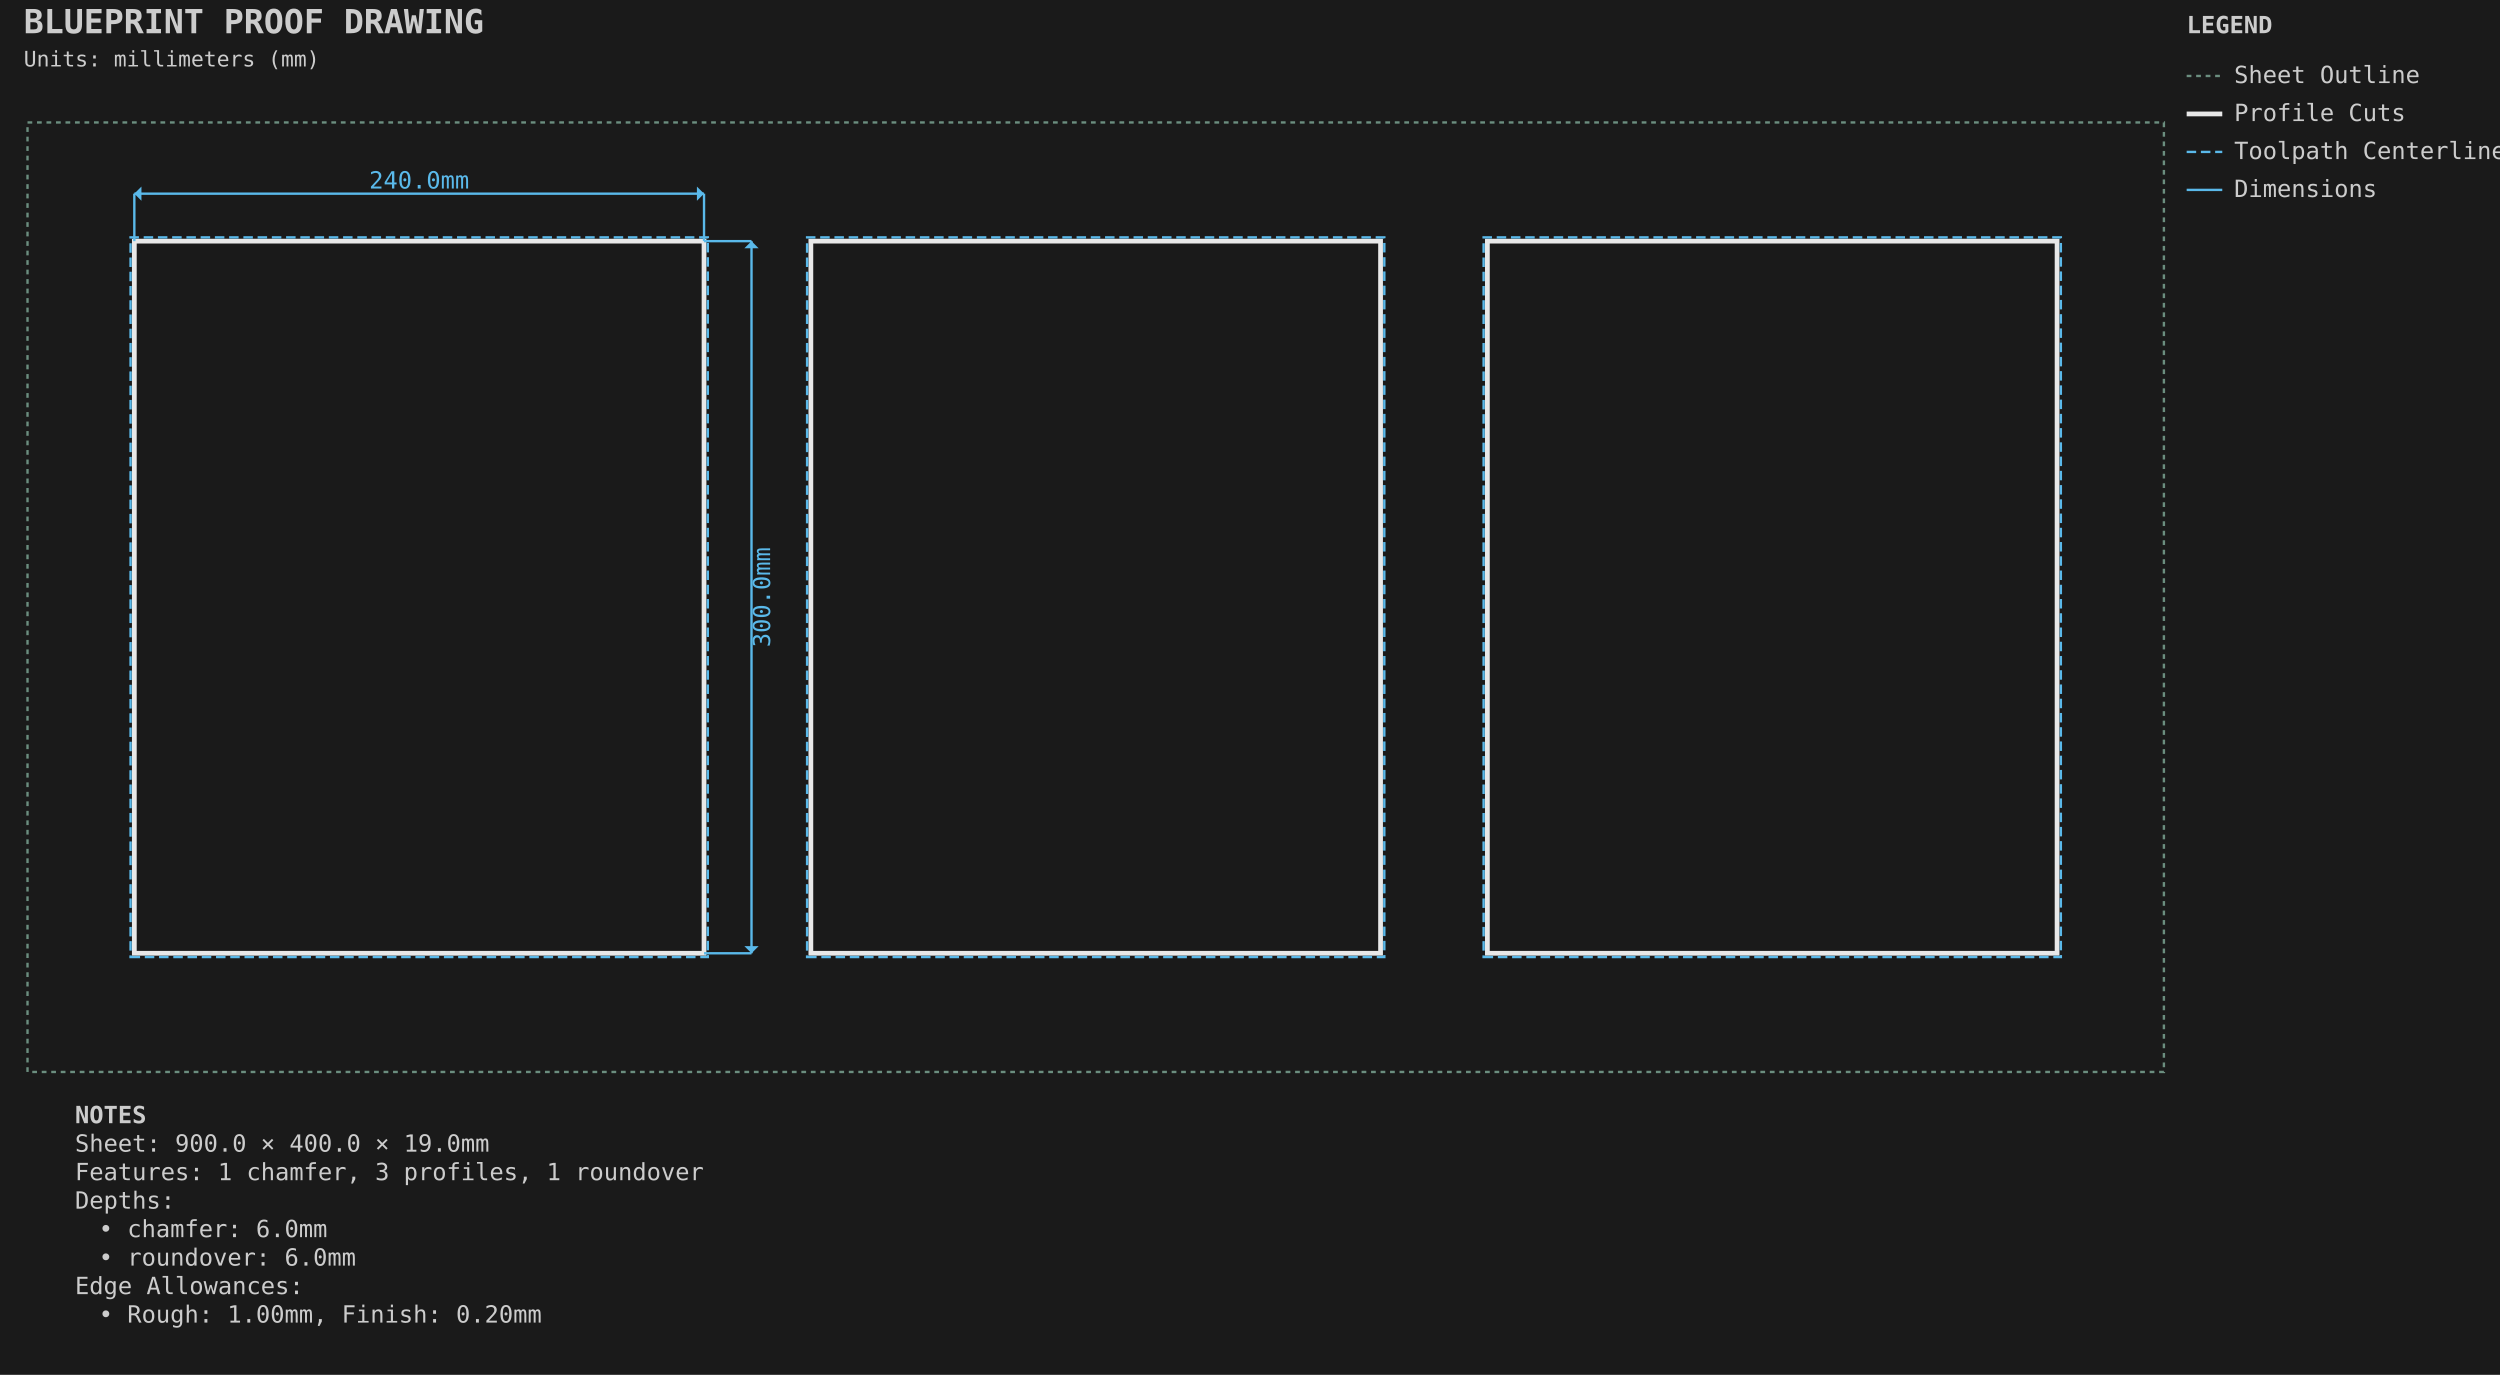
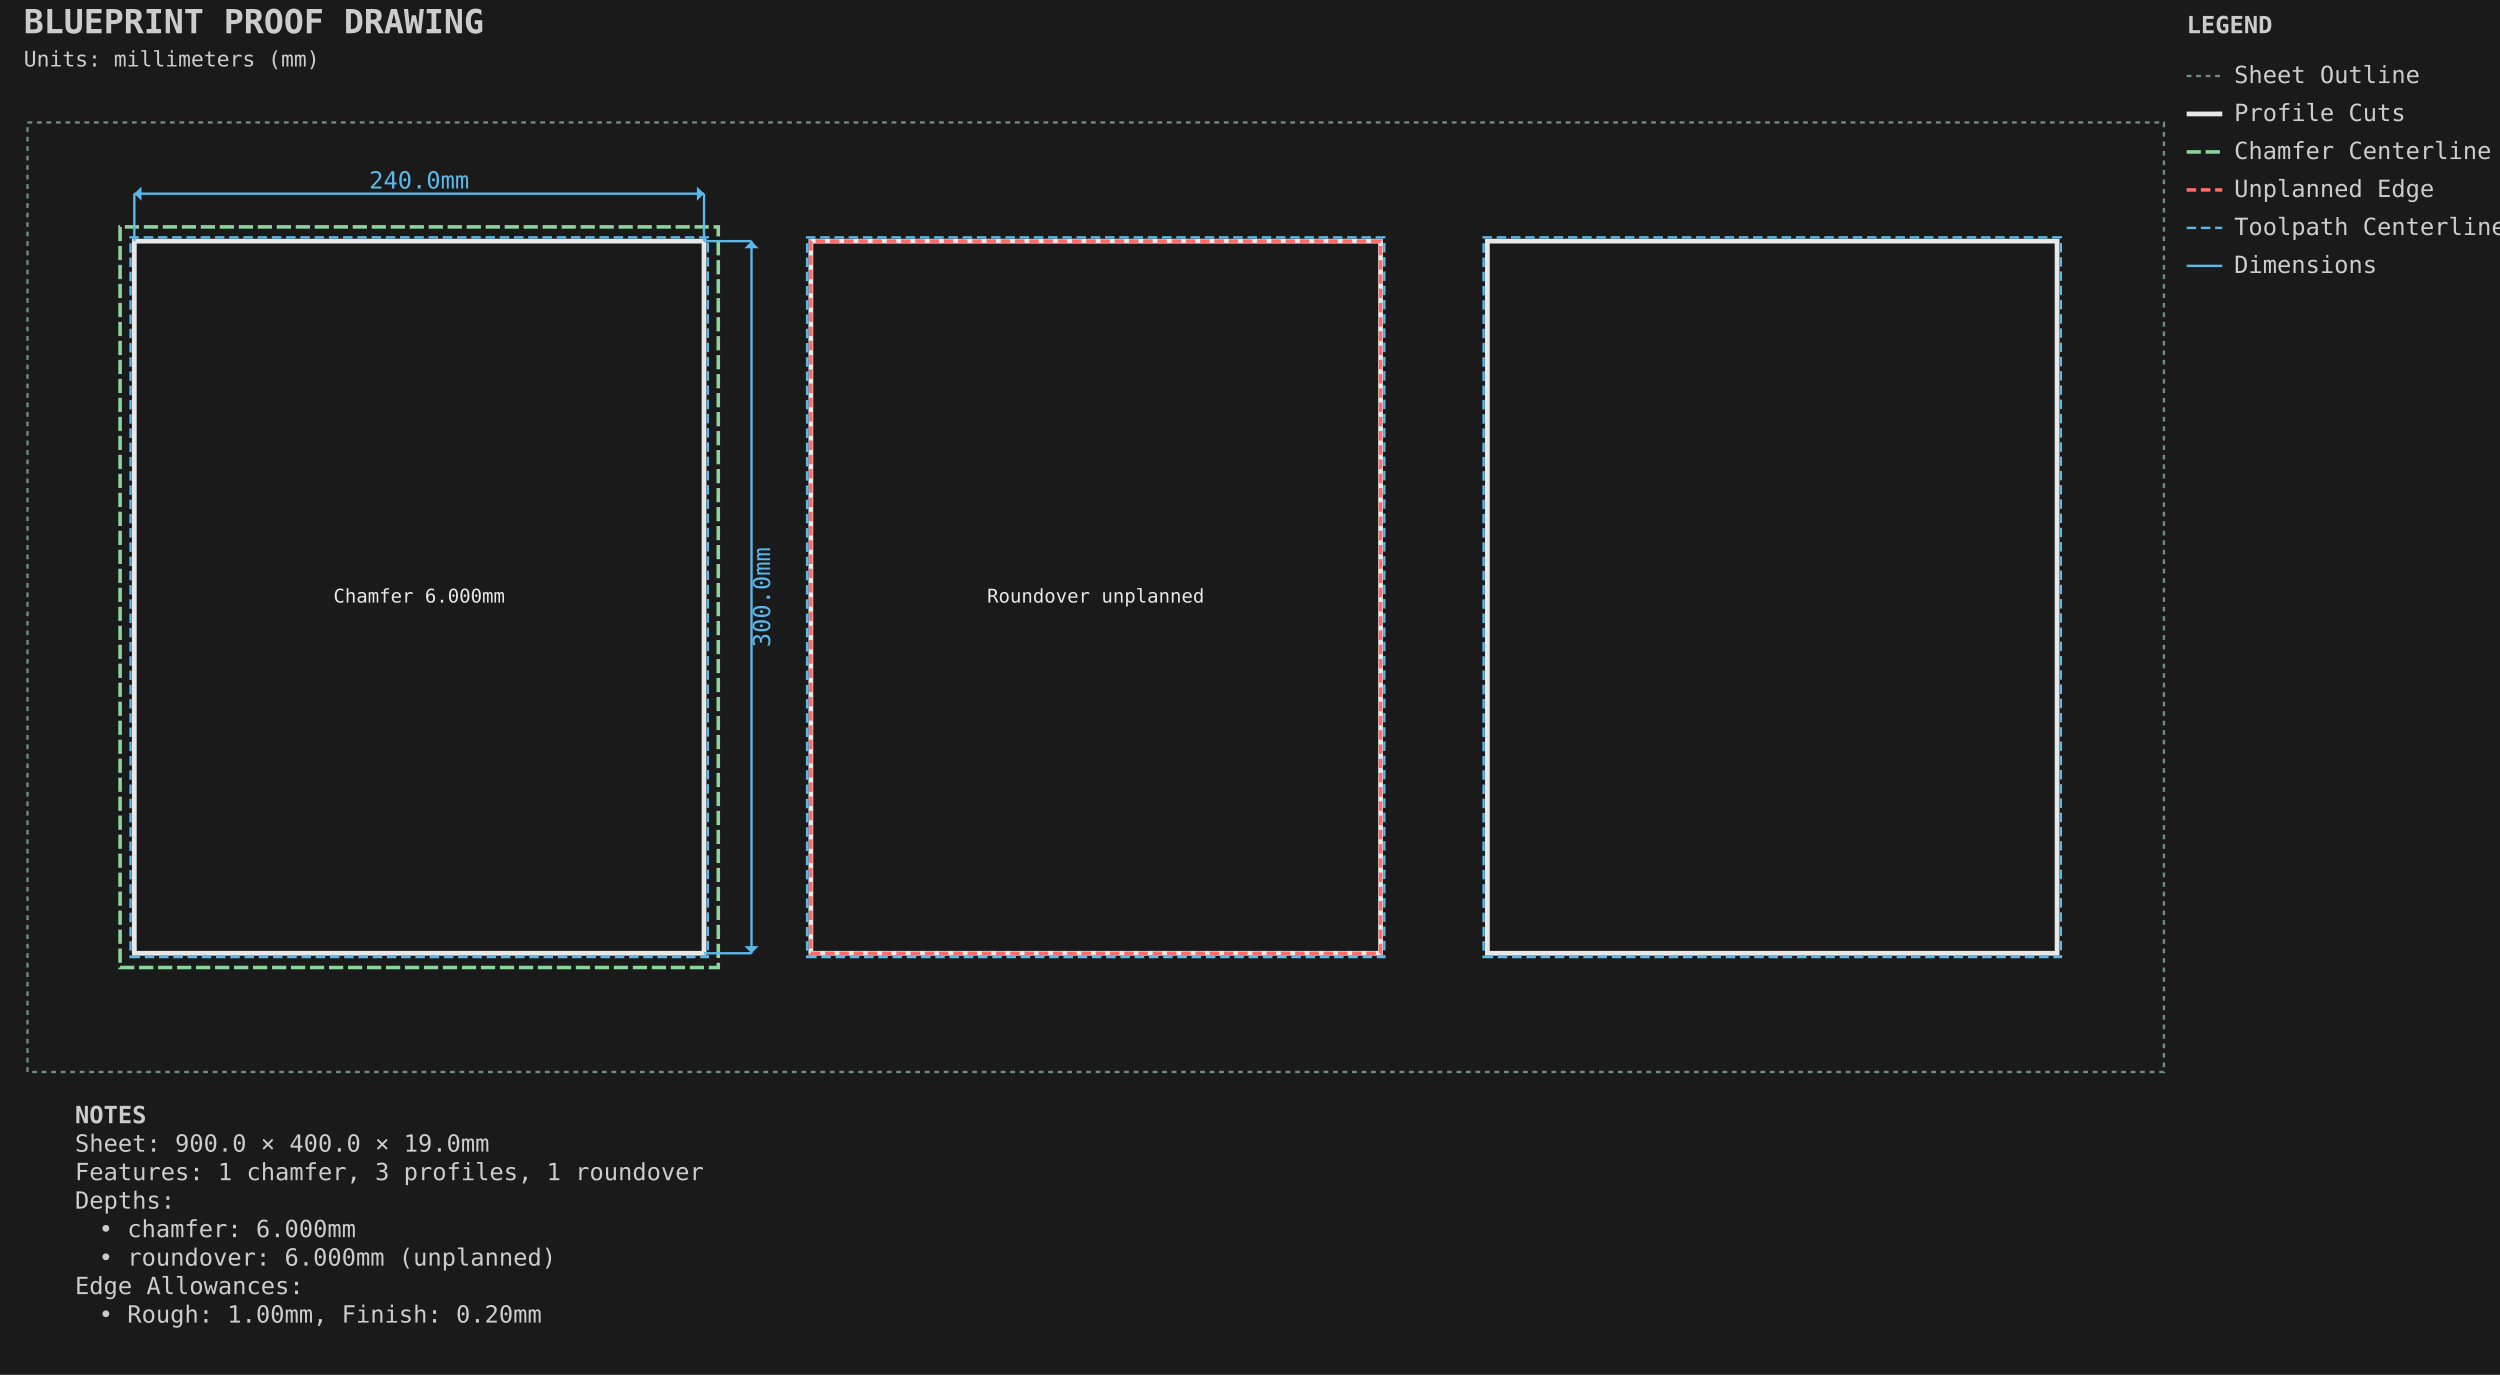
<svg xmlns="http://www.w3.org/2000/svg" viewBox="-11.588 -51.587 1053.175 579.175" width="1053.175mm" height="579.175mm">
  <style>.default { stroke: #e8e8e8; fill: none; stroke-width: 1; }
.sheet-outline { stroke: #6b8e7f; fill: none; stroke-width: 1; stroke-dasharray: 2,2; }
.profile { stroke: #e8e8e8; fill: none; stroke-width: 2; }
.pocket { stroke: #6496c8; fill: #6496c8; fill-opacity: 0.2; stroke-width: 1.5; }
.hole { stroke: #e8e8e8; fill: none; stroke-width: 1.5; }
.engrave { stroke: #888888; fill: none; stroke-width: 0.25; }
+ .bevel { stroke: #ffb454; fill: none; stroke-width: 1.5; }
+ .chamfer { stroke: #8bd49c; fill: none; stroke-width: 1.5; stroke-dasharray: 6,2; }
+ .roundover { stroke: #cba6f7; fill: none; stroke-width: 1.5; stroke-dasharray: 2,2; }
+ .edge-unplanned { stroke: #ff6b6b; fill: none; stroke-width: 1.5; stroke-dasharray: 4,2; }
+ .edge-label { fill: #e8e8e8; stroke: none; font-family: monospace; font-size: 8px; }
.keepout { stroke: #ff6b6b; fill: #ff6b6b; fill-opacity: 0.15; stroke-width: 1; stroke-dasharray: 4,2; }
.waste { stroke: #ff9500; fill: none; stroke-width: 2; stroke-dasharray: 8,4; }
.toolpath { stroke: #5ab9ea; fill: none; stroke-width: 1; stroke-dasharray: 4,2; }
.dimension { stroke: #5ab9ea; fill: none; stroke-width: 1; }
.dimension-text { fill: #5ab9ea; font-family: monospace; font-size: 10px; }
.construction { stroke: #6b8e7f; fill: none; stroke-width: 0.5; stroke-dasharray: 2,2; }
.label { fill: #ffcc00; font-family: monospace; font-size: 8px; font-weight: bold; }
.notes { fill: #cccccc; font-family: monospace; font-size: 10px; }
.table { stroke: #5c4a32; fill: #c4a46c; fill-opacity: 0.2; stroke-width: 1; }
.envelope { stroke: #ff6b6b; fill: none; stroke-width: 2; }
.spoilboard { stroke: none; fill: #4ecdc4; fill-opacity: 0.1; stroke-width: 0; }
.effective-envelope { stroke: #ffd93d; fill: none; stroke-width: 1; stroke-dasharray: 4,2; }
.origin { stroke: #ff6b6b; fill: #ff6b6b; stroke-width: 1; }
.centerline { stroke: #6b8e7f; fill: none; stroke-width: 0.5; stroke-dasharray: 8,4; }
.soft-limit { stroke: #ff9500; fill: none; stroke-width: 1.5; stroke-dasharray: 6,3; }
.t-track { stroke: none; fill: #66cc88; fill-opacity: 0.25; stroke-width: 0; }
.margin-zone { fill: #6b8e7f; fill-opacity: 0.15; }
.legend { fill: #cccccc; font-family: monospace; font-size: 10px; }
.title { fill: #cccccc; font-family: monospace; font-size: 14px; font-weight: bold; }
.section-label { fill: #5ab9ea; font-family: monospace; font-size: 9px; font-weight: bold; }
.callout-box { stroke: #5ab9ea; fill: none; stroke-width: 1; }
.callout-detail { stroke: #e8e8e8; fill: none; stroke-width: 1.5; }
.beam-assembly { stroke: #e8e8e8; fill: none; stroke-width: 1; }
.beam-layer { stroke: #6496c8; fill: #6496c8; fill-opacity: 0.15; stroke-width: 1; }
.beam-splice { stroke: #ff9500; fill: none; stroke-width: 1.5; stroke-dasharray: 4,2; }
.title-subtitle { fill: #cccccc; font-family: monospace; font-size: 9px; }
.callout-ref-text { fill: #5ab9ea; font-family: monospace; font-size: 7px; }
.callout-dim-text { fill: #5ab9ea; font-family: monospace; font-size: 8px; }
.beam-dim-text { fill: #5ab9ea; font-family: monospace; font-size: 8px; }
.beam-segment-text { fill: #5ab9ea; font-family: monospace; font-size: 7px; }
.heightfield-border { stroke: #ffcc00; fill: none; stroke-width: 1; stroke-dasharray: 4,2; }</style>
  <rect x="-11.588" y="-51.587" width="1053.175" height="579.175" fill="#1a1a1a" />
  <g id="SHEET_OUTLINE" class="sheet-outline">
    <rect x="0.000" y="0.000" width="900.000" height="400.000" stroke="#6b8e7f" fill="none" stroke-width="1" stroke-dasharray="2,2" id="sheet_boundary" />
  </g>
  <g id="PROFILE_CUTS" class="profile-cuts">
    <path d="M 45.000 350.000 L 285.000 350.000 L 285.000 50.000 L 45.000 50.000 Z" stroke="#e8e8e8" fill="none" stroke-width="2" id="generated_profile_0" />
    <path d="M 330.000 350.000 L 570.000 350.000 L 570.000 50.000 L 330.000 50.000 Z" stroke="#e8e8e8" fill="none" stroke-width="2" id="generated_profile_2" />
    <path d="M 615.000 350.000 L 855.000 350.000 L 855.000 50.000 L 615.000 50.000 Z" stroke="#e8e8e8" fill="none" stroke-width="2" id="generated_profile_4" />
  </g>
  <g id="PROFILE_TOOLPATHS" class="profile-toolpaths">
    <path d="M 43.413 351.587 L 286.587 351.587 L 286.587 48.413 L 43.413 48.413 Z" stroke="#5ab9ea" fill="none" stroke-width="1" stroke-dasharray="4,2" id="generated_profile_0_toolpath" />
    <path d="M 328.413 351.587 L 571.587 351.587 L 571.587 48.413 L 328.413 48.413 Z" stroke="#5ab9ea" fill="none" stroke-width="1" stroke-dasharray="4,2" id="generated_profile_2_toolpath" />
    <path d="M 613.413 351.587 L 856.587 351.587 L 856.587 48.413 L 613.413 48.413 Z" stroke="#5ab9ea" fill="none" stroke-width="1" stroke-dasharray="4,2" id="generated_profile_4_toolpath" />
  </g>
+   <g id="CHAMFER_CUTS" class="chamfer-cuts">
+     <path d="M 39.000 356.000 L 291.000 356.000 L 291.000 44.000 L 39.000 44.000 L 39.000 356.000 Z" stroke="#8bd49c" fill="none" stroke-width="1.5" stroke-dasharray="6,2" id="generated_chamfer_1_edge_cut" />
+     <text x="165.000" y="200.000" text-anchor="middle" dominant-baseline="middle" fill="#e8e8e8" stroke="none" font-family="monospace" font-size="8px" id="generated_chamfer_1_edge_depth">Chamfer 6.000mm</text>
+   </g>
+   <g id="UNPLANNED_EDGES" class="unplanned-edges">
+     <path d="M 330.000 350.000 L 570.000 350.000 L 570.000 50.000 L 330.000 50.000 Z" stroke="#ff6b6b" fill="none" stroke-width="1.5" stroke-dasharray="4,2" id="generated_roundover_3" />
+     <text x="450.000" y="200.000" text-anchor="middle" dominant-baseline="middle" fill="#e8e8e8" stroke="none" font-family="monospace" font-size="8px" id="generated_roundover_3_edge_depth">Roundover unplanned</text>
+   </g>
  <g id="DIMENSIONS" class="dimensions">
    <line x1="45.0" y1="50.0" x2="45.0" y2="30.0" stroke="#5ab9ea" stroke-width="1" />
    <line x1="285.0" y1="50.0" x2="285.0" y2="30.0" stroke="#5ab9ea" stroke-width="1" />
    <line x1="45.0" y1="30.0" x2="285.0" y2="30.0" stroke="#5ab9ea" stroke-width="1" />
    <polygon points="45.0,30.0 48.0,27.0 48.0,33.0" fill="#5ab9ea" />
    <polygon points="285.0,30.0 282.0,27.0 282.0,33.0" fill="#5ab9ea" />
    <text x="165.0" y="25.0" text-anchor="middle" dominant-baseline="middle" fill="#5ab9ea" font-family="monospace" font-size="10px">240.0mm</text>
    <line x1="285.0" y1="50.0" x2="305.0" y2="50.0" stroke="#5ab9ea" stroke-width="1" />
    <line x1="285.0" y1="350.0" x2="305.0" y2="350.0" stroke="#5ab9ea" stroke-width="1" />
    <line x1="305.0" y1="50.0" x2="305.0" y2="350.0" stroke="#5ab9ea" stroke-width="1" />
    <polygon points="305.0,50.0 302.0,53.0 308.0,53.0" fill="#5ab9ea" />
    <polygon points="305.0,350.0 302.0,347.0 308.0,347.0" fill="#5ab9ea" />
    <text x="310.0" y="200.0" text-anchor="middle" dominant-baseline="middle" transform="rotate(-90 310.0 200.0)" fill="#5ab9ea" font-family="monospace" font-size="10px">300.0mm</text>
  </g>
  <g id="TITLE_BLOCK" class="title-block">
    <text x="-1.588" y="-37.587" fill="#cccccc" font-family="monospace" font-size="14px" font-weight="bold">BLUEPRINT PROOF DRAWING</text>
    <text x="-1.588" y="-23.587" fill="#cccccc" font-family="monospace" font-size="9px">Units: millimeters (mm)</text>
  </g>
  <g id="LEGEND" class="legend">
    <text x="909.587" y="-37.587" fill="#cccccc" font-family="monospace" font-size="10px" font-weight="bold">LEGEND</text>
    <line x1="909.587" y1="-19.587" x2="924.587" y2="-19.587" stroke="#6b8e7f" stroke-width="1" stroke-dasharray="2,2" />
    <text x="929.587" y="-16.587" fill="#cccccc" font-family="monospace" font-size="10px">Sheet Outline</text>
    <line x1="909.587" y1="-3.587" x2="924.587" y2="-3.587" stroke="#e8e8e8" stroke-width="2" />
    <text x="929.587" y="-0.587" fill="#cccccc" font-family="monospace" font-size="10px">Profile Cuts</text>
-     <line x1="909.587" y1="12.413" x2="924.587" y2="12.413" stroke="#5ab9ea" stroke-width="1" stroke-dasharray="4,2" />
-     <text x="929.587" y="15.413" fill="#cccccc" font-family="monospace" font-size="10px">Toolpath Centerline</text>
-     <line x1="909.587" y1="28.413" x2="924.587" y2="28.413" stroke="#5ab9ea" stroke-width="1" />
-     <text x="929.587" y="31.413" fill="#cccccc" font-family="monospace" font-size="10px">Dimensions</text>
+     <line x1="909.587" y1="12.413" x2="924.587" y2="12.413" stroke="#8bd49c" stroke-width="1.5" stroke-dasharray="6,2" />
+     <text x="929.587" y="15.413" fill="#cccccc" font-family="monospace" font-size="10px">Chamfer Centerline</text>
+     <line x1="909.587" y1="28.413" x2="924.587" y2="28.413" stroke="#ff6b6b" stroke-width="1.5" stroke-dasharray="4,2" />
+     <text x="929.587" y="31.413" fill="#cccccc" font-family="monospace" font-size="10px">Unplanned Edge</text>
+     <line x1="909.587" y1="44.413" x2="924.587" y2="44.413" stroke="#5ab9ea" stroke-width="1" stroke-dasharray="4,2" />
+     <text x="929.587" y="47.413" fill="#cccccc" font-family="monospace" font-size="10px">Toolpath Centerline</text>
+     <line x1="909.587" y1="60.413" x2="924.587" y2="60.413" stroke="#5ab9ea" stroke-width="1" />
+     <text x="929.587" y="63.413" fill="#cccccc" font-family="monospace" font-size="10px">Dimensions</text>
  </g>
  <g id="NOTES" class="notes">
    <text x="20.0" y="421.587" fill="#cccccc" font-family="monospace" font-size="10px" font-weight="bold">NOTES</text>
    <text x="20.0" y="433.587" fill="#cccccc" font-family="monospace" font-size="10px">Sheet: 900.0 × 400.0 × 19.0mm</text>
    <text x="20.0" y="445.587" fill="#cccccc" font-family="monospace" font-size="10px">Features: 1 chamfer, 3 profiles, 1 roundover</text>
    <text x="20.0" y="457.587" fill="#cccccc" font-family="monospace" font-size="10px">Depths:</text>
-     <text x="30.0" y="469.587" fill="#cccccc" font-family="monospace" font-size="10px">• chamfer: 6.0mm</text>
-     <text x="30.0" y="481.587" fill="#cccccc" font-family="monospace" font-size="10px">• roundover: 6.0mm</text>
+     <text x="30.0" y="469.587" fill="#cccccc" font-family="monospace" font-size="10px">• chamfer: 6.000mm</text>
+     <text x="30.0" y="481.587" fill="#cccccc" font-family="monospace" font-size="10px">• roundover: 6.000mm (unplanned)</text>
    <text x="20.0" y="493.587" fill="#cccccc" font-family="monospace" font-size="10px">Edge Allowances:</text>
    <text x="30.0" y="505.587" fill="#cccccc" font-family="monospace" font-size="10px">• Rough: 1.00mm, Finish: 0.20mm</text>
  </g>
</svg>
